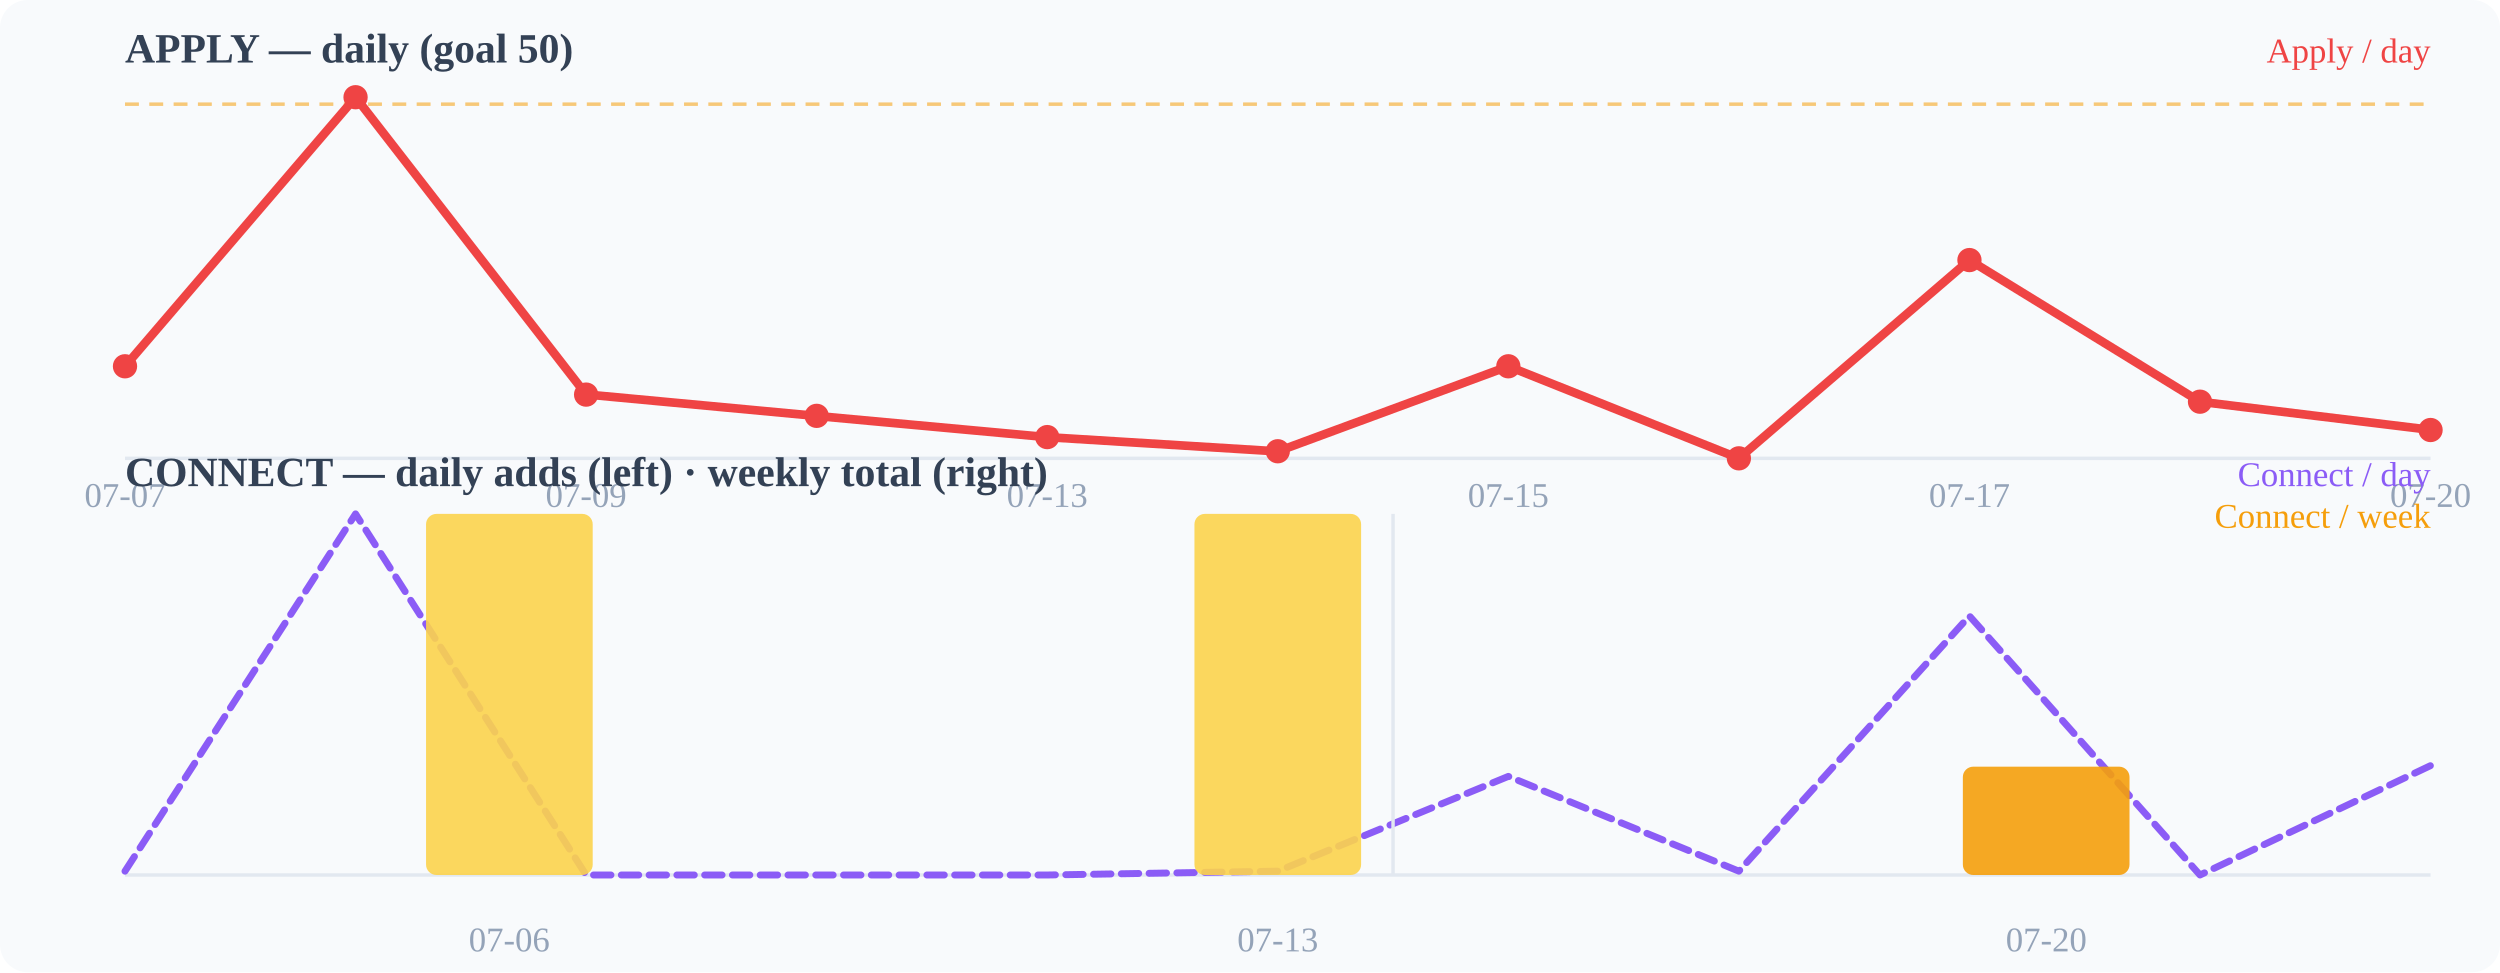
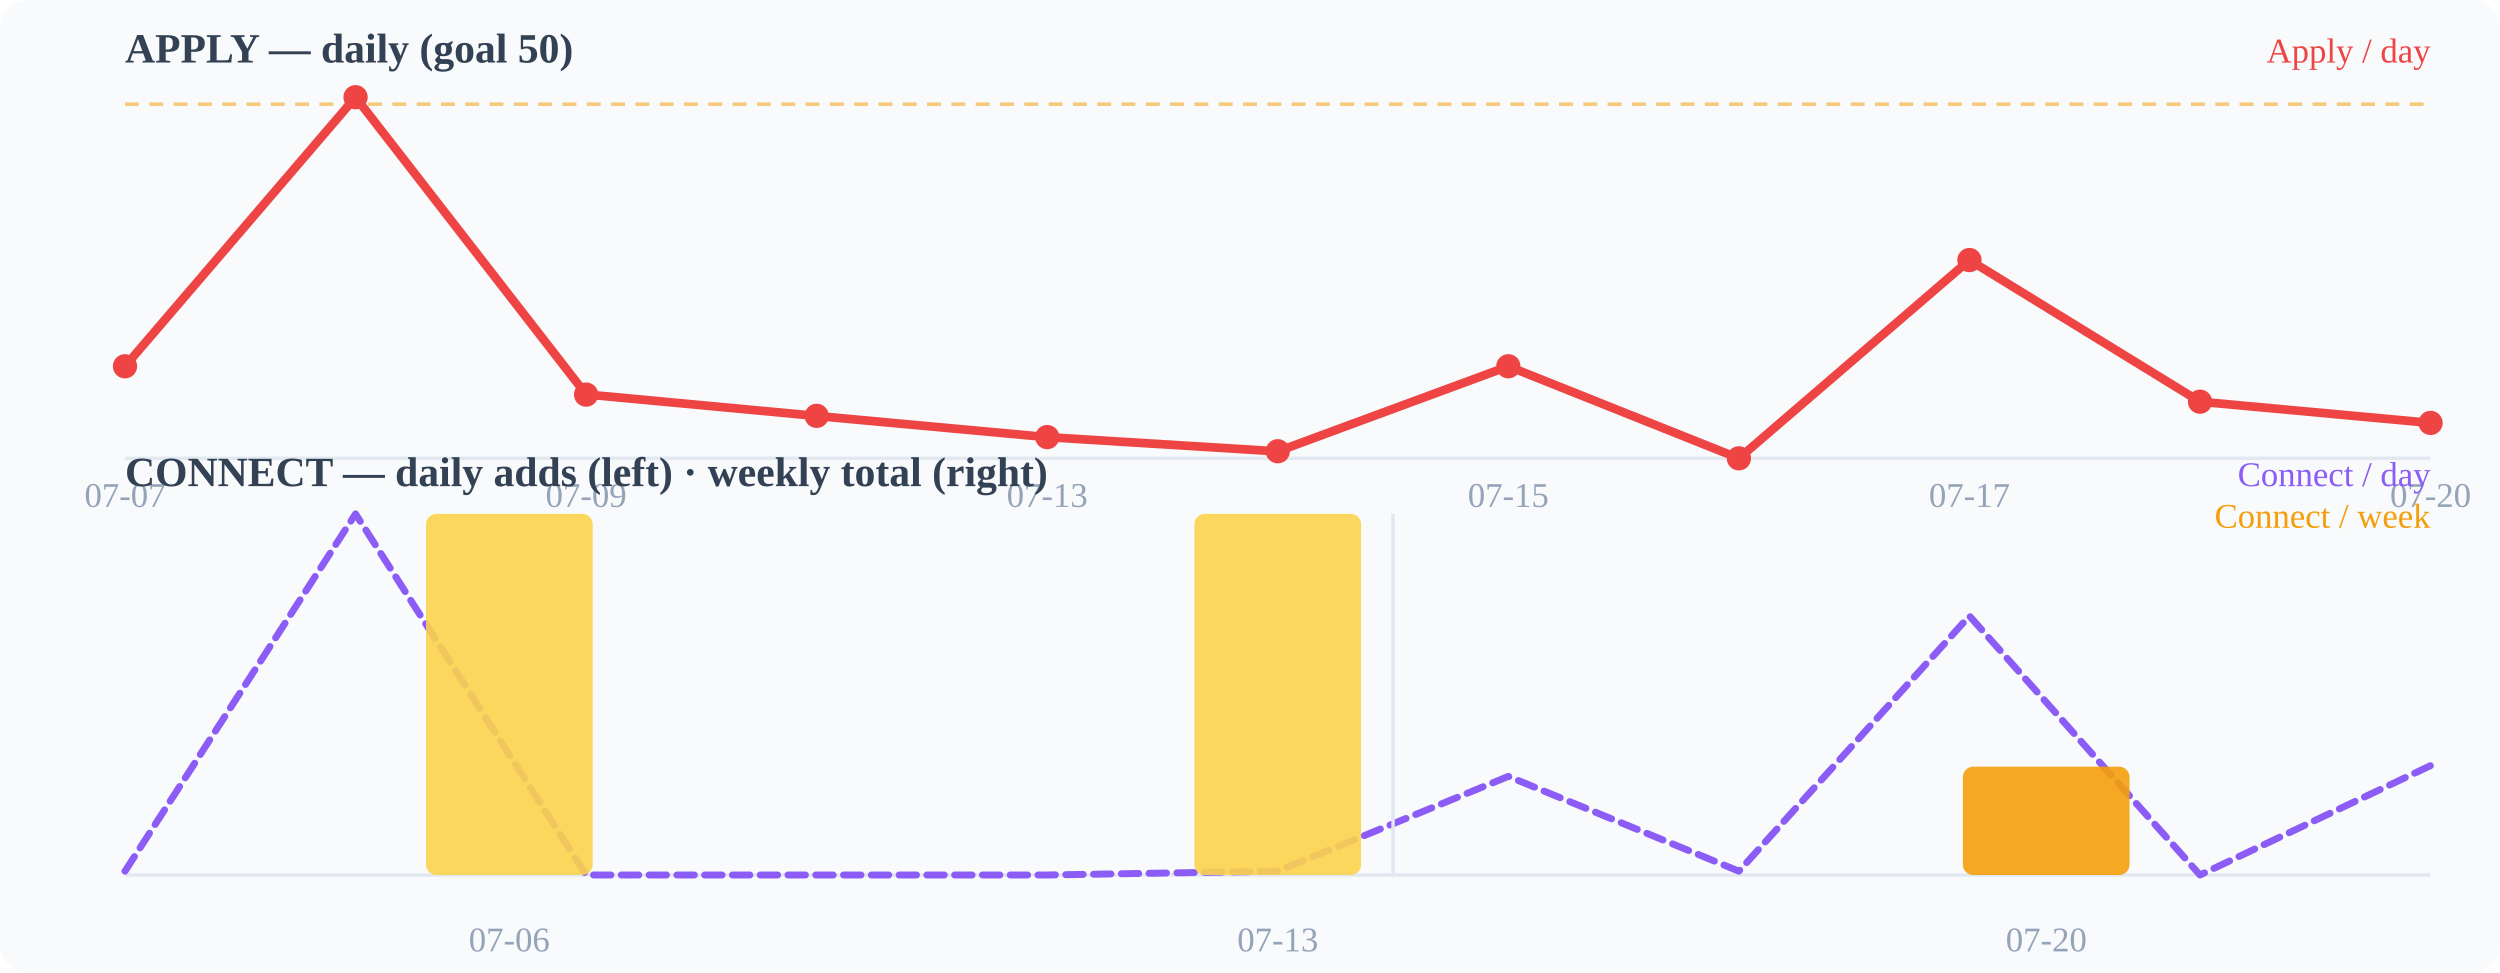
<svg xmlns="http://www.w3.org/2000/svg" width="720" height="280" viewBox="0 0 720 280">
  <rect width="720" height="280" fill="#f8fafc" rx="8" />
  <text x="36" y="18" font-size="12" font-weight="600" fill="#334155">APPLY — daily (goal 50)</text>
  <line x1="36" y1="132" x2="700" y2="132" stroke="#e2e8f0" stroke-width="1" />
  <line x1="36" y1="30.0" x2="700" y2="30.0" stroke="#f59e0b" stroke-width="1" stroke-dasharray="4 3" opacity="0.55" />
-   <polyline points="36.0,105.5 102.4,28.0 168.8,113.6 235.2,119.8 301.6,125.9 368.0,130.0 434.4,105.5 500.8,132.0 567.2,74.9 633.6,115.7 700.0,123.8" fill="none" stroke="#ef4444" stroke-width="2.5" stroke-linecap="round" stroke-linejoin="round" />
+   <polyline points="36.0,105.5 102.4,28.0 168.8,113.6 235.2,119.8 301.6,125.9 368.0,130.0 434.4,105.5 500.8,132.0 567.2,74.9 633.6,115.7 700.0,121.8" fill="none" stroke="#ef4444" stroke-width="2.5" stroke-linecap="round" stroke-linejoin="round" />
  <circle cx="36" cy="105.49" r="3.5" fill="#ef4444" />
  <circle cx="102.4" cy="28" r="3.5" fill="#ef4444" />
  <circle cx="168.8" cy="113.647" r="3.5" fill="#ef4444" />
  <circle cx="235.2" cy="119.765" r="3.5" fill="#ef4444" />
  <circle cx="301.6" cy="125.882" r="3.5" fill="#ef4444" />
  <circle cx="368" cy="129.961" r="3.5" fill="#ef4444" />
  <circle cx="434.4" cy="105.49" r="3.5" fill="#ef4444" />
  <circle cx="500.8" cy="132" r="3.5" fill="#ef4444" />
  <circle cx="567.2" cy="74.902" r="3.5" fill="#ef4444" />
  <circle cx="633.6" cy="115.686" r="3.5" fill="#ef4444" />
-   <circle cx="700" cy="123.843" r="3.5" fill="#ef4444" />
+   <circle cx="700" cy="121.804" r="3.5" fill="#ef4444" />
  <text x="36" y="146" font-size="10" fill="#94a3b8" text-anchor="middle">07-07</text>
  <text x="168.8" y="146" font-size="10" fill="#94a3b8" text-anchor="middle">07-09</text>
  <text x="301.6" y="146" font-size="10" fill="#94a3b8" text-anchor="middle">07-13</text>
  <text x="434.4" y="146" font-size="10" fill="#94a3b8" text-anchor="middle">07-15</text>
  <text x="567.2" y="146" font-size="10" fill="#94a3b8" text-anchor="middle">07-17</text>
  <text x="700" y="146" font-size="10" fill="#94a3b8" text-anchor="middle">07-20</text>
  <text x="36" y="140" font-size="12" font-weight="600" fill="#334155">CONNECT — daily adds (left) · weekly total (right)</text>
  <line x1="36" y1="252" x2="700" y2="252" stroke="#e2e8f0" stroke-width="1" />
  <polyline points="36.0,250.9 102.4,148.0 168.8,252.0 235.2,252.0 301.6,252.0 368.0,250.9 434.4,223.6 500.8,250.9 567.2,177.4 633.6,252.0 700.0,220.5" fill="none" stroke="#8b5cf6" stroke-width="2" stroke-linecap="round" stroke-linejoin="round" stroke-dasharray="5 3" />
  <rect x="122.7" y="148.0" width="48" height="104.0" rx="3" fill="#fcd34d" opacity="0.9" />
  <rect x="344.0" y="148.0" width="48" height="104.0" rx="3" fill="#fcd34d" opacity="0.9" />
  <rect x="565.3" y="220.8" width="48" height="31.2" rx="3" fill="#f59e0b" opacity="0.9" />
  <line x1="401.2" y1="148" x2="401.2" y2="252" stroke="#e2e8f0" stroke-width="1" />
  <text x="146.667" y="274" font-size="10" fill="#94a3b8" text-anchor="middle">07-06</text>
  <text x="368" y="274" font-size="10" fill="#94a3b8" text-anchor="middle">07-13</text>
  <text x="589.333" y="274" font-size="10" fill="#94a3b8" text-anchor="middle">07-20</text>
  <text x="700" y="18" font-size="10" fill="#ef4444" text-anchor="end">Apply / day</text>
  <text x="700" y="140" font-size="10" fill="#8b5cf6" text-anchor="end">Connect / day</text>
  <text x="700" y="152" font-size="10" fill="#f59e0b" text-anchor="end">Connect / week</text>
</svg>
